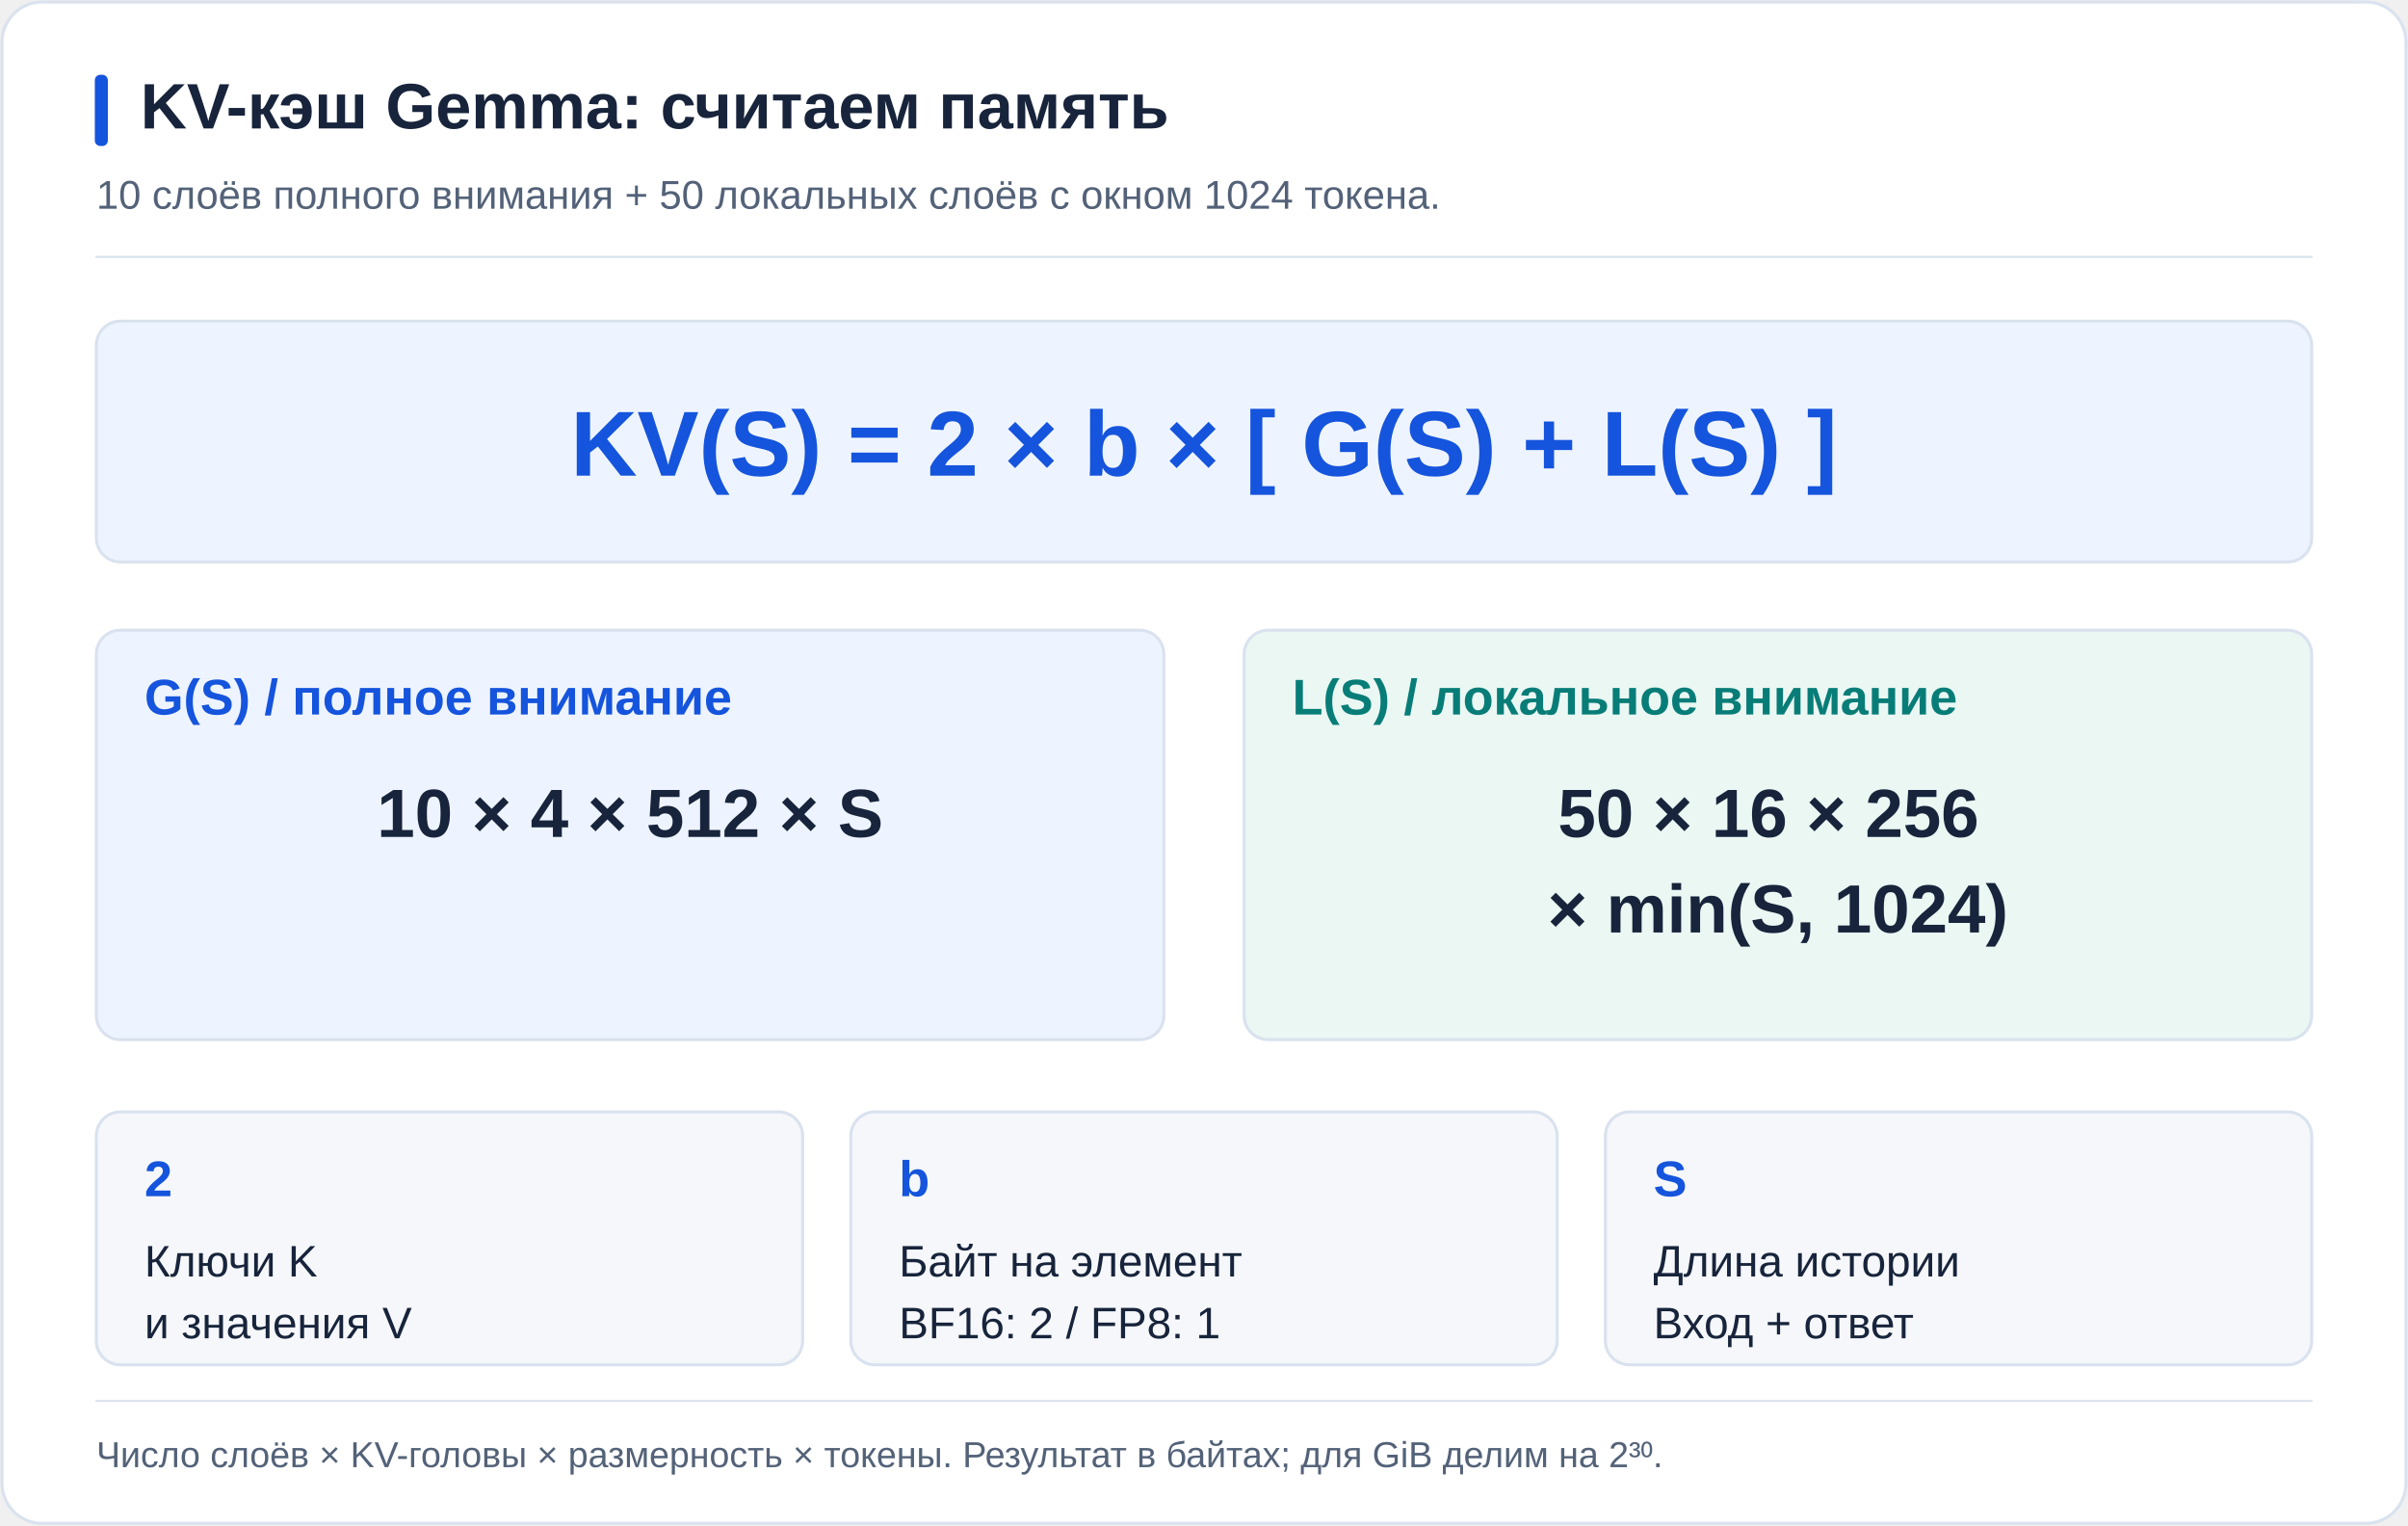
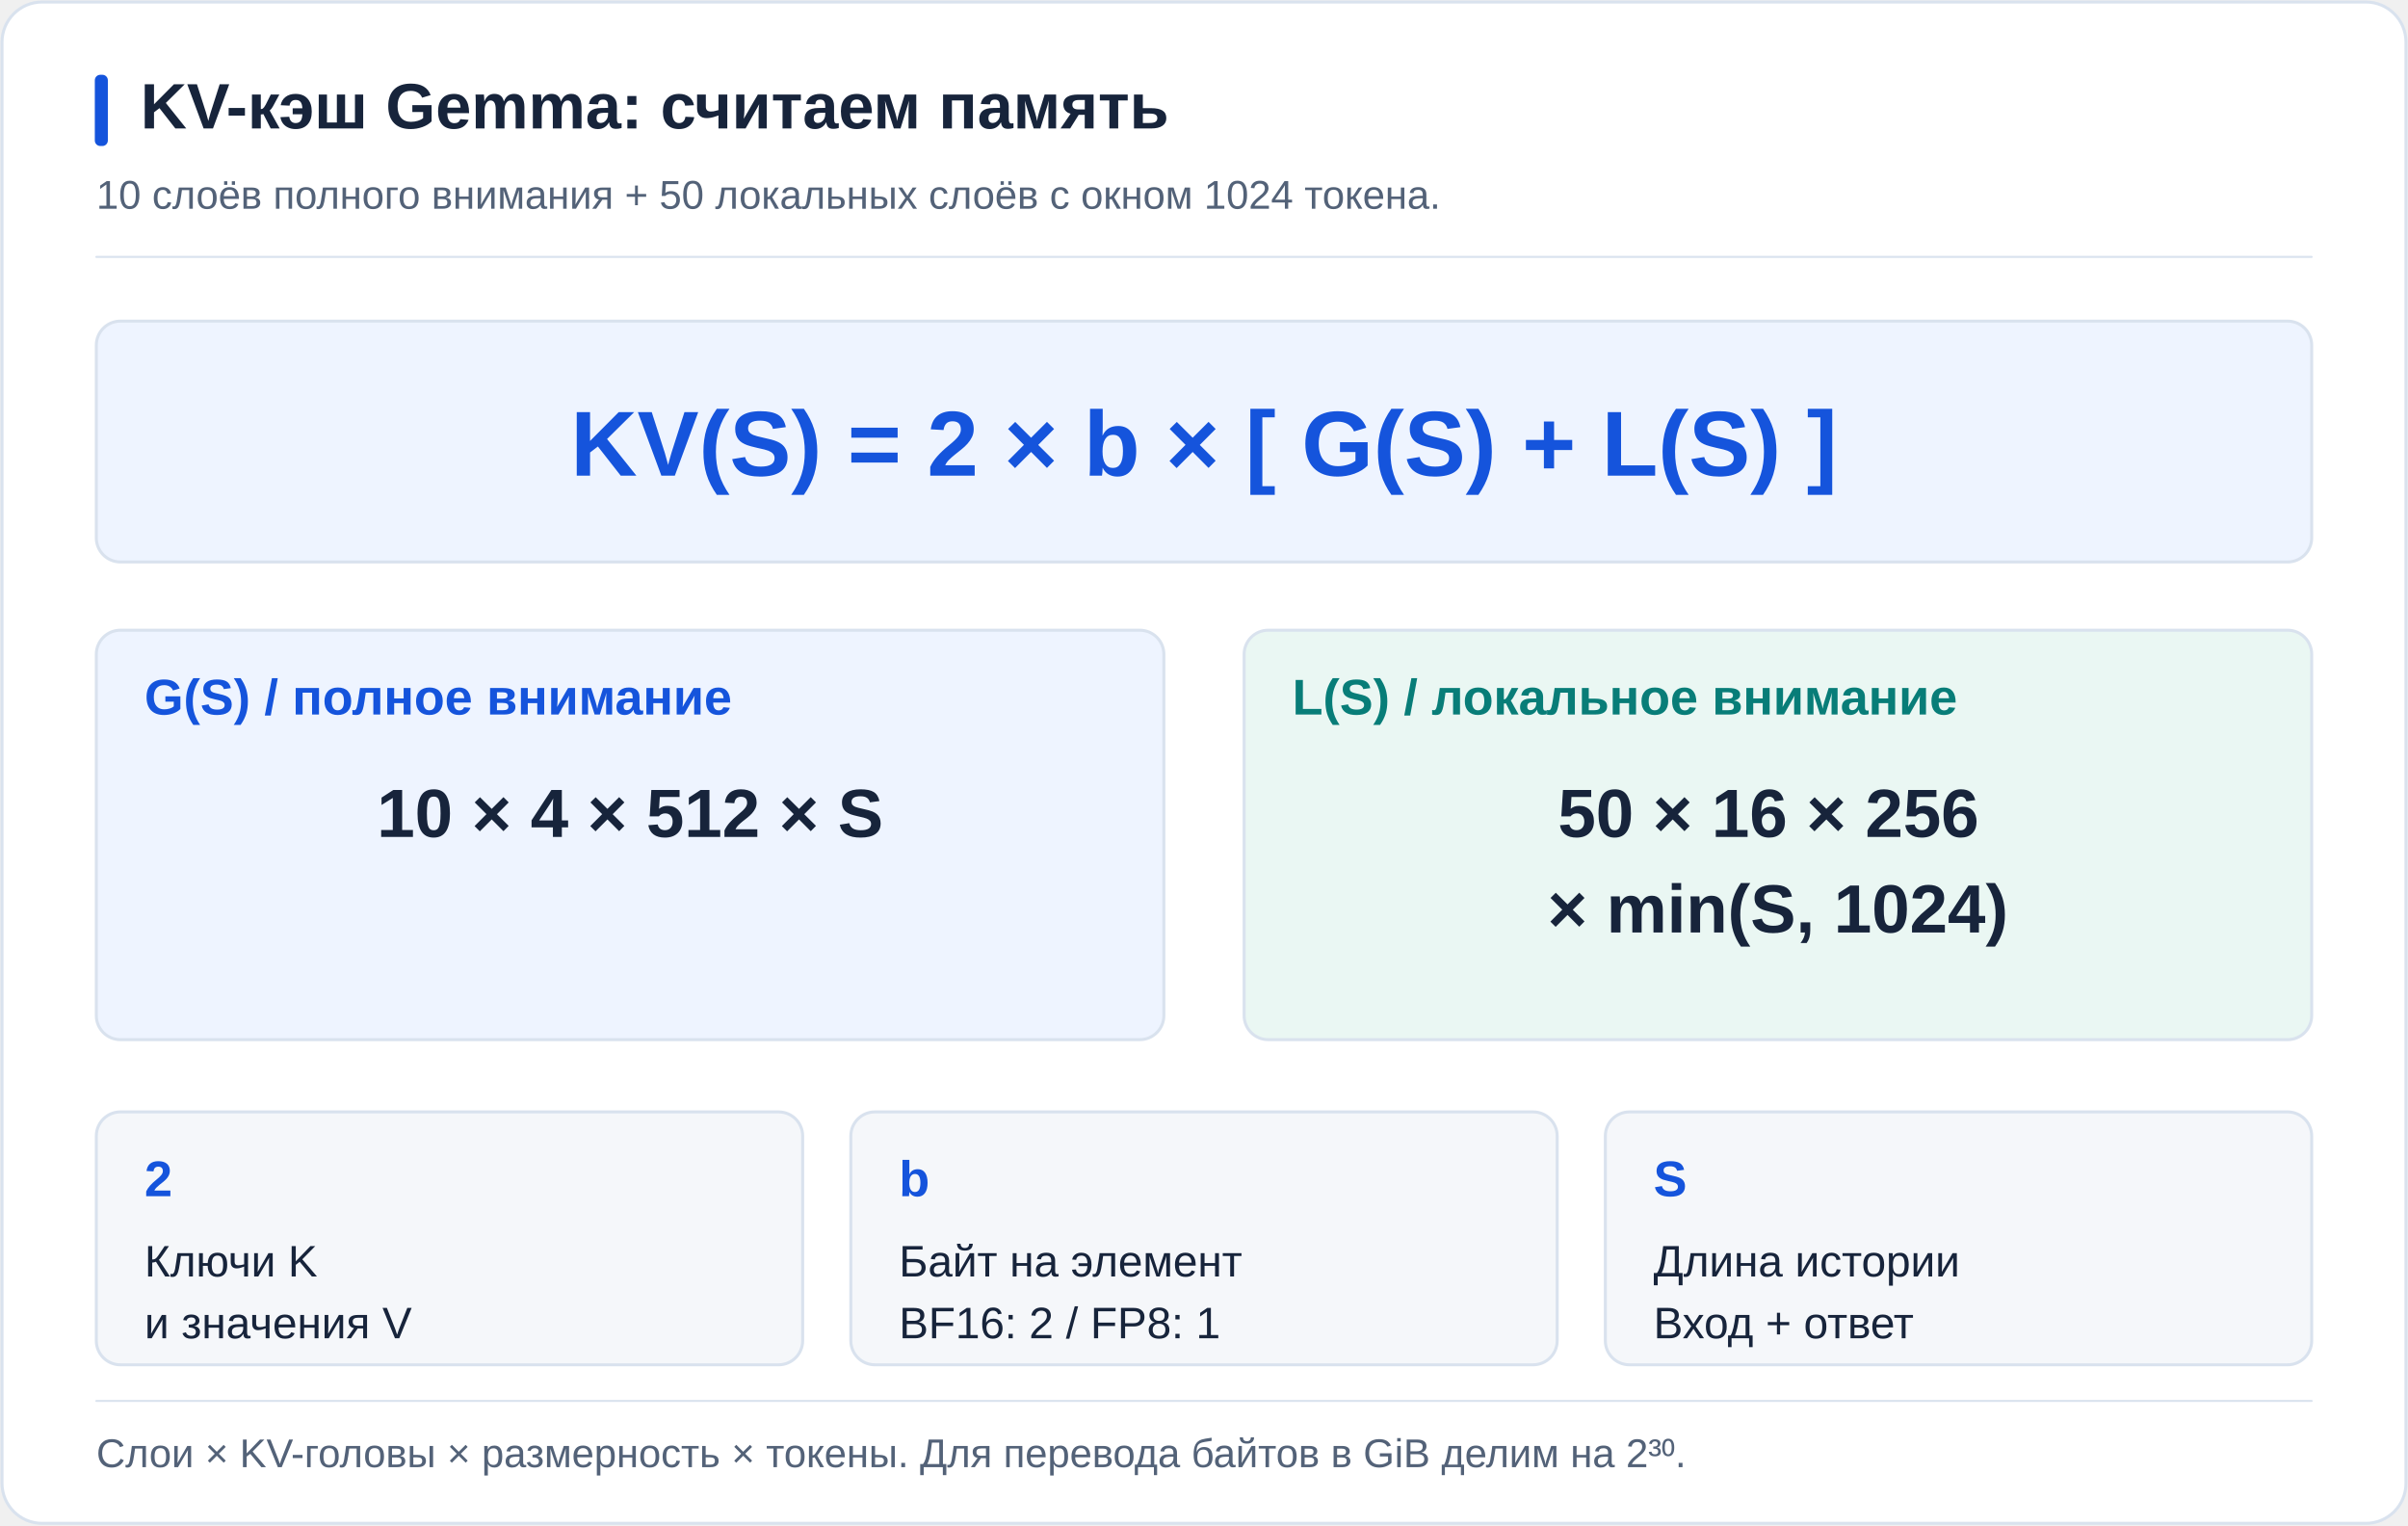
<svg xmlns="http://www.w3.org/2000/svg" width="1200" height="760" viewBox="0 0 1200 760" role="img" aria-labelledby="title desc" data-design="hardfest-v2">
  <defs>
    <marker id="arrow-1554dc" viewBox="0 0 10 10" refX="10" refY="5" markerWidth="10" markerHeight="10" markerUnits="userSpaceOnUse" orient="auto">
      <path d="M0 0 L10 5 L0 10 Z" fill="#1554dc" />
    </marker>
    <marker id="arrow-087d78" viewBox="0 0 10 10" refX="10" refY="5" markerWidth="10" markerHeight="10" markerUnits="userSpaceOnUse" orient="auto">
      <path d="M0 0 L10 5 L0 10 Z" fill="#087d78" />
    </marker>
    <marker id="arrow-7041b8" viewBox="0 0 10 10" refX="10" refY="5" markerWidth="10" markerHeight="10" markerUnits="userSpaceOnUse" orient="auto">
      <path d="M0 0 L10 5 L0 10 Z" fill="#7041b8" />
    </marker>
    <marker id="arrow-536278" viewBox="0 0 10 10" refX="10" refY="5" markerWidth="10" markerHeight="10" markerUnits="userSpaceOnUse" orient="auto">
      <path d="M0 0 L10 5 L0 10 Z" fill="#536278" />
    </marker>
  </defs>
  <style>text{font-family:Arial,Helvetica,sans-serif;font-variant-numeric:tabular-nums}</style>
  <rect x="1" y="1" width="1198" height="758" rx="20" fill="#ffffff" stroke="#d9e2ee" stroke-width="1.5" />
  <rect x="48" y="38" width="5" height="34" rx="2" fill="#1554dc" stroke="#1554dc" stroke-width="1.5" />
  <text x="70" y="64" font-size="32" fill="#17243b" text-anchor="start" font-weight="700" data-max-width="1082">
    <tspan x="70" dy="0">KV-кэш Gemma: считаем память</tspan>
  </text>
  <text x="48" y="104" font-size="20" fill="#536278" text-anchor="start" data-max-width="1104">
    <tspan x="48" dy="0">10 слоёв полного внимания + 50 локальных слоёв с окном 1024 токена.</tspan>
  </text>
  <path d="M48 128 H1152" fill="none" stroke="#d9e2ee" stroke-width="1" stroke-linejoin="round" stroke-linecap="round" />
  <rect x="48" y="160" width="1104" height="120" rx="12" fill="#eef4ff" stroke="#d9e2ee" stroke-width="1.5" />
  <text x="600" y="237" font-size="46" fill="#1554dc" text-anchor="middle" font-weight="700">
    <tspan x="600" dy="0">KV(S) = 2 × b × [ G(S) + L(S) ]</tspan>
  </text>
  <rect x="48" y="314" width="532" height="204" rx="12" fill="#eef4ff" stroke="#d9e2ee" stroke-width="1.5" data-node="true" />
  <text x="72" y="356" font-size="25" fill="#1554dc" text-anchor="start" font-weight="700" data-max-width="484">
    <tspan x="72" dy="0">G(S) / полное внимание</tspan>
  </text>
  <text x="314" y="417" font-size="34" fill="#17243b" text-anchor="middle" font-weight="700">
    <tspan x="314" dy="0">10 × 4 × 512 × S</tspan>
  </text>
  <rect x="620" y="314" width="532" height="204" rx="12" fill="#eaf7f3" stroke="#d9e2ee" stroke-width="1.5" data-node="true" />
  <text x="644" y="356" font-size="25" fill="#087d78" text-anchor="start" font-weight="700" data-max-width="484">
    <tspan x="644" dy="0">L(S) / локальное внимание</tspan>
  </text>
  <text x="886" y="417" font-size="34" fill="#17243b" text-anchor="middle" font-weight="700">
    <tspan x="886" dy="0">50 × 16 × 256</tspan>
    <tspan x="886" dy="47.6">× min(S, 1024)</tspan>
  </text>
  <rect x="48" y="554" width="352" height="126" rx="12" fill="#f5f7fa" stroke="#d9e2ee" stroke-width="1.5" data-node="true" />
  <text x="72" y="596" font-size="25" fill="#1554dc" text-anchor="start" font-weight="700" data-max-width="304">
    <tspan x="72" dy="0">2</tspan>
  </text>
  <text x="72" y="636" font-size="22" fill="#17243b" text-anchor="start" data-max-width="304">
    <tspan x="72" dy="0">Ключи K</tspan>
    <tspan x="72" dy="30.8">и значения V</tspan>
  </text>
  <rect x="424" y="554" width="352" height="126" rx="12" fill="#f5f7fa" stroke="#d9e2ee" stroke-width="1.5" data-node="true" />
  <text x="448" y="596" font-size="25" fill="#1554dc" text-anchor="start" font-weight="700" data-max-width="304">
    <tspan x="448" dy="0">b</tspan>
  </text>
  <text x="448" y="636" font-size="22" fill="#17243b" text-anchor="start" data-max-width="304">
    <tspan x="448" dy="0">Байт на элемент</tspan>
    <tspan x="448" dy="30.8">BF16: 2 / FP8: 1</tspan>
  </text>
  <rect x="800" y="554" width="352" height="126" rx="12" fill="#f5f7fa" stroke="#d9e2ee" stroke-width="1.5" data-node="true" />
  <text x="824" y="596" font-size="25" fill="#1554dc" text-anchor="start" font-weight="700" data-max-width="304">
    <tspan x="824" dy="0">S</tspan>
  </text>
  <text x="824" y="636" font-size="22" fill="#17243b" text-anchor="start" data-max-width="304">
    <tspan x="824" dy="0">Длина истории</tspan>
    <tspan x="824" dy="30.8">Вход + ответ</tspan>
  </text>
  <path d="M48 698 H1152" fill="none" stroke="#d9e2ee" stroke-width="1" stroke-linejoin="round" stroke-linecap="round" />
-   <text x="48" y="731" font-size="18" fill="#536278" text-anchor="start" data-max-width="1104">
-     <tspan x="48" dy="0">Число слоёв × KV-головы × размерность × токены. Результат в байтах; для GiB делим на 2³⁰.</tspan>
+   <text x="48" y="731" font-size="20" fill="#536278" text-anchor="start" data-max-width="1104">
+     <tspan x="48" dy="0">Слои × KV-головы × размерность × токены. Для перевода байтов в GiB делим на 2³⁰.</tspan>
  </text>
</svg>
